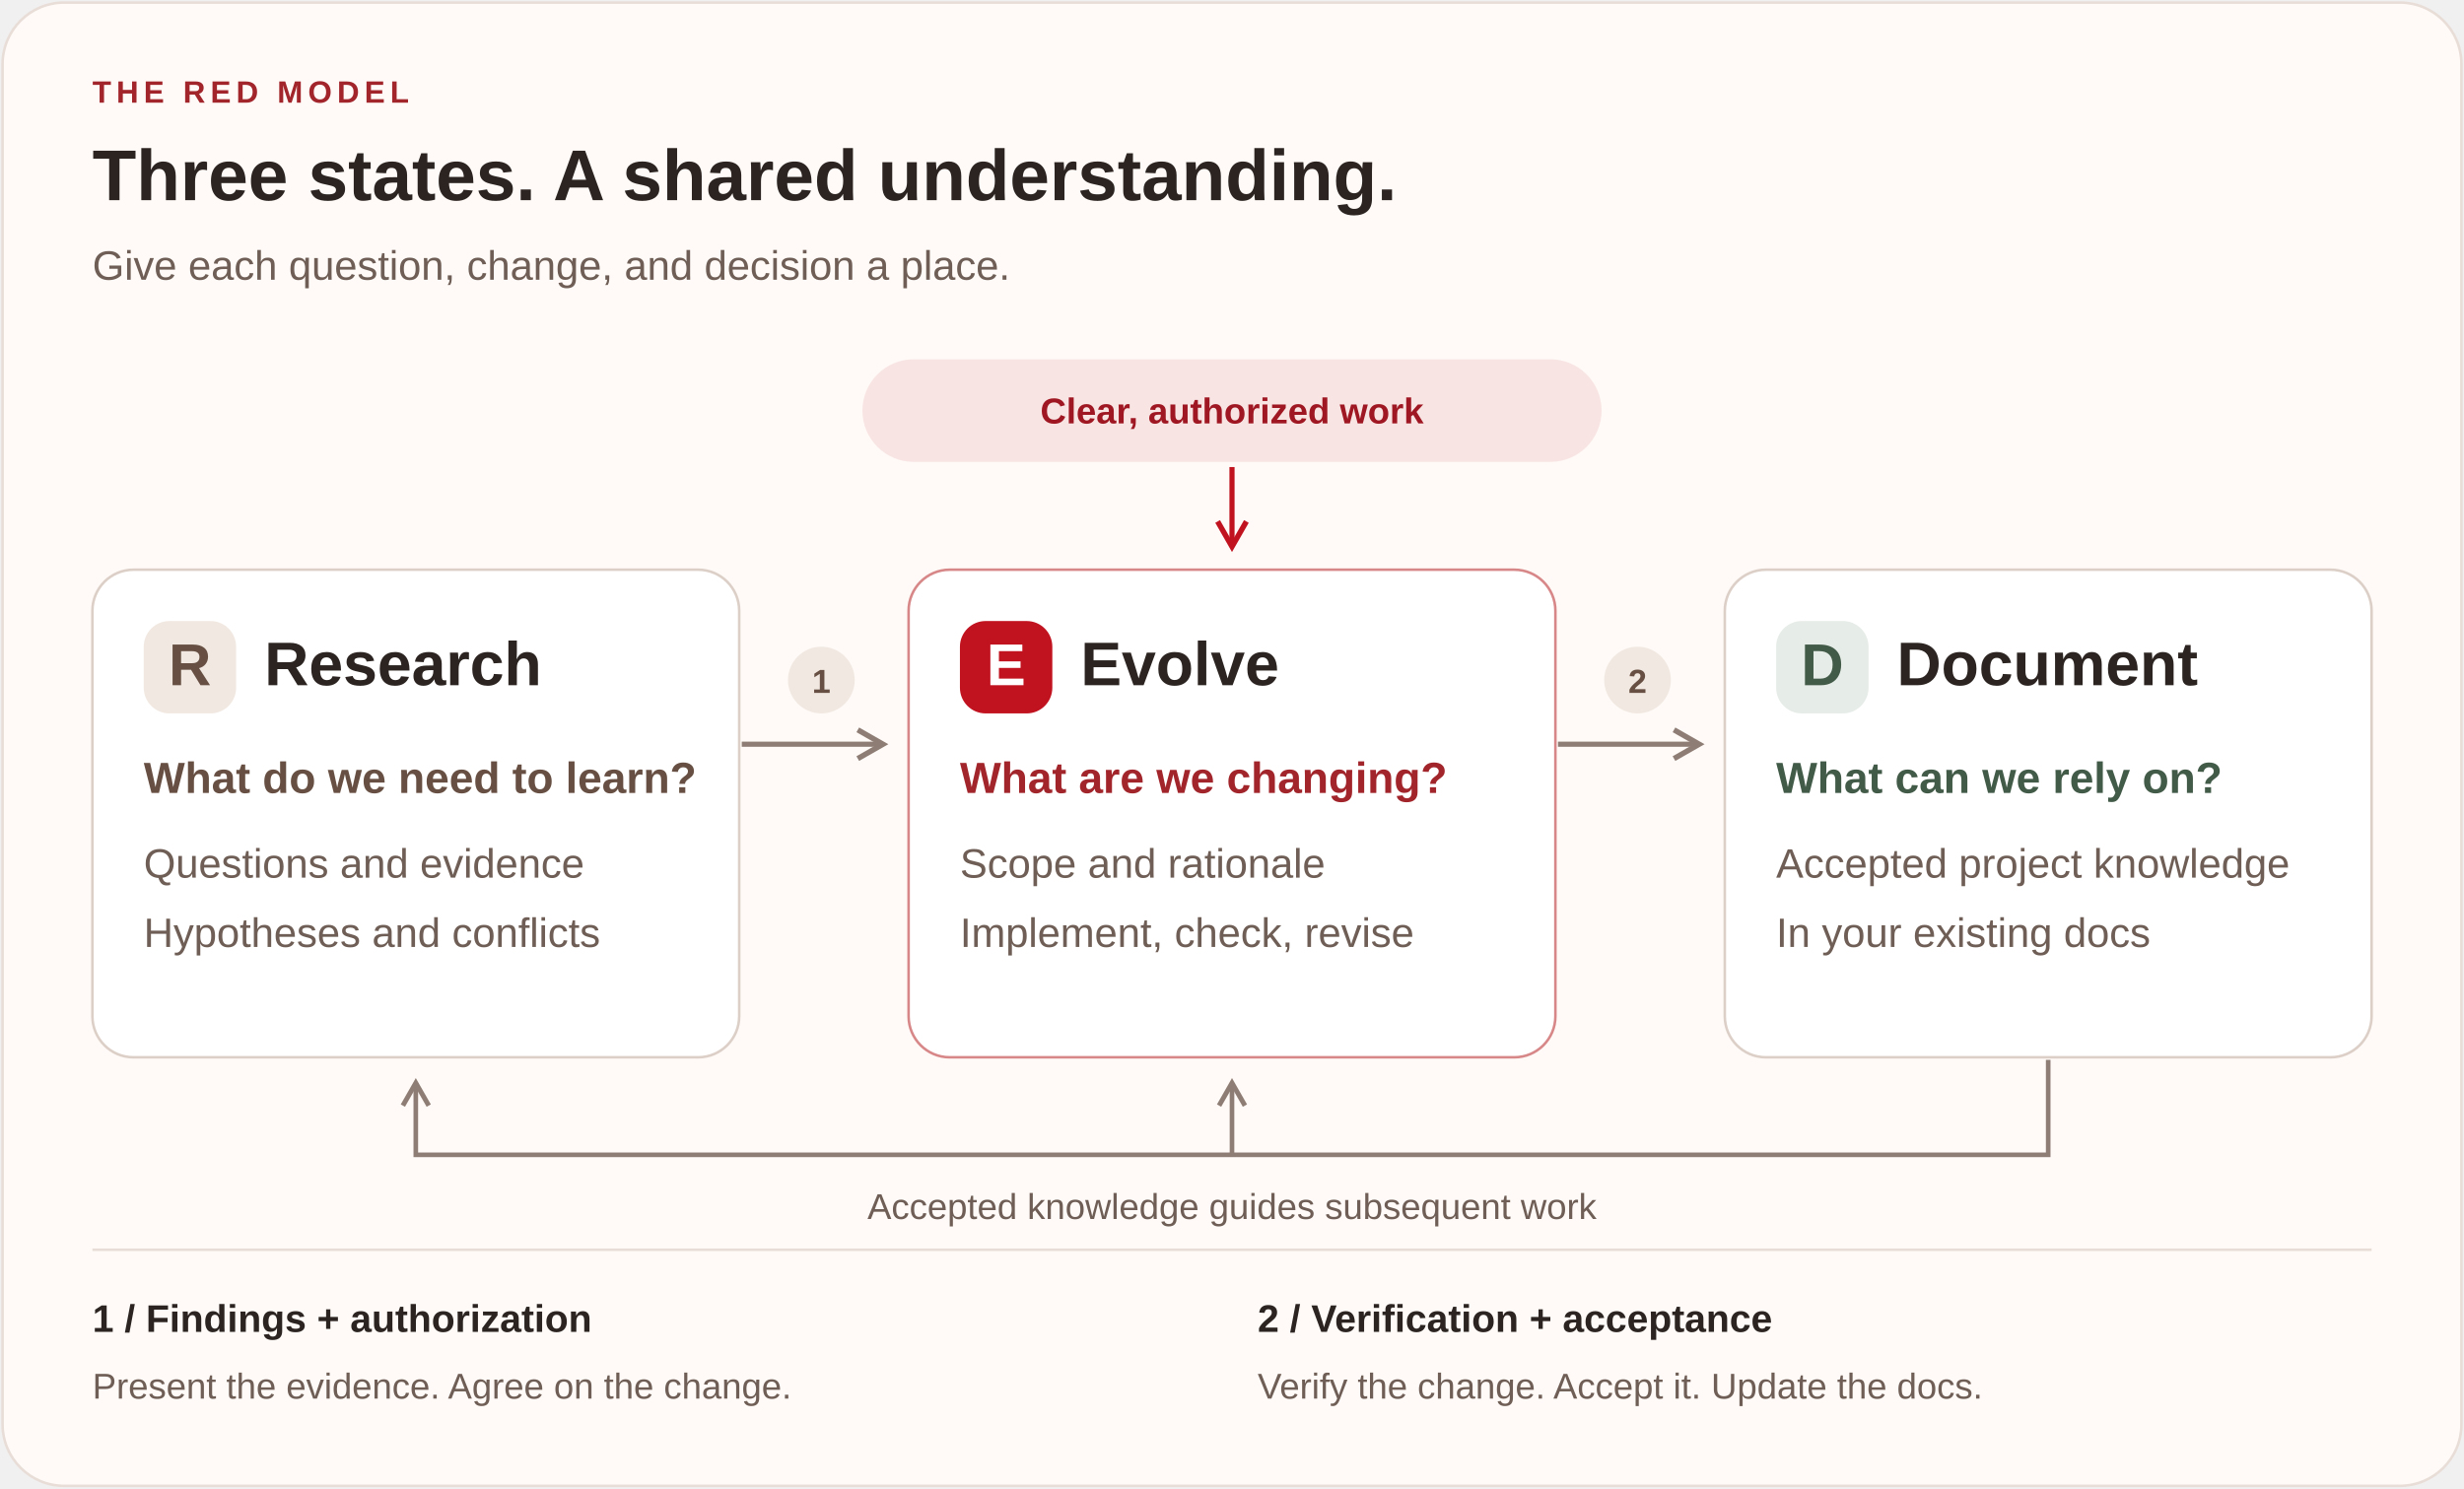
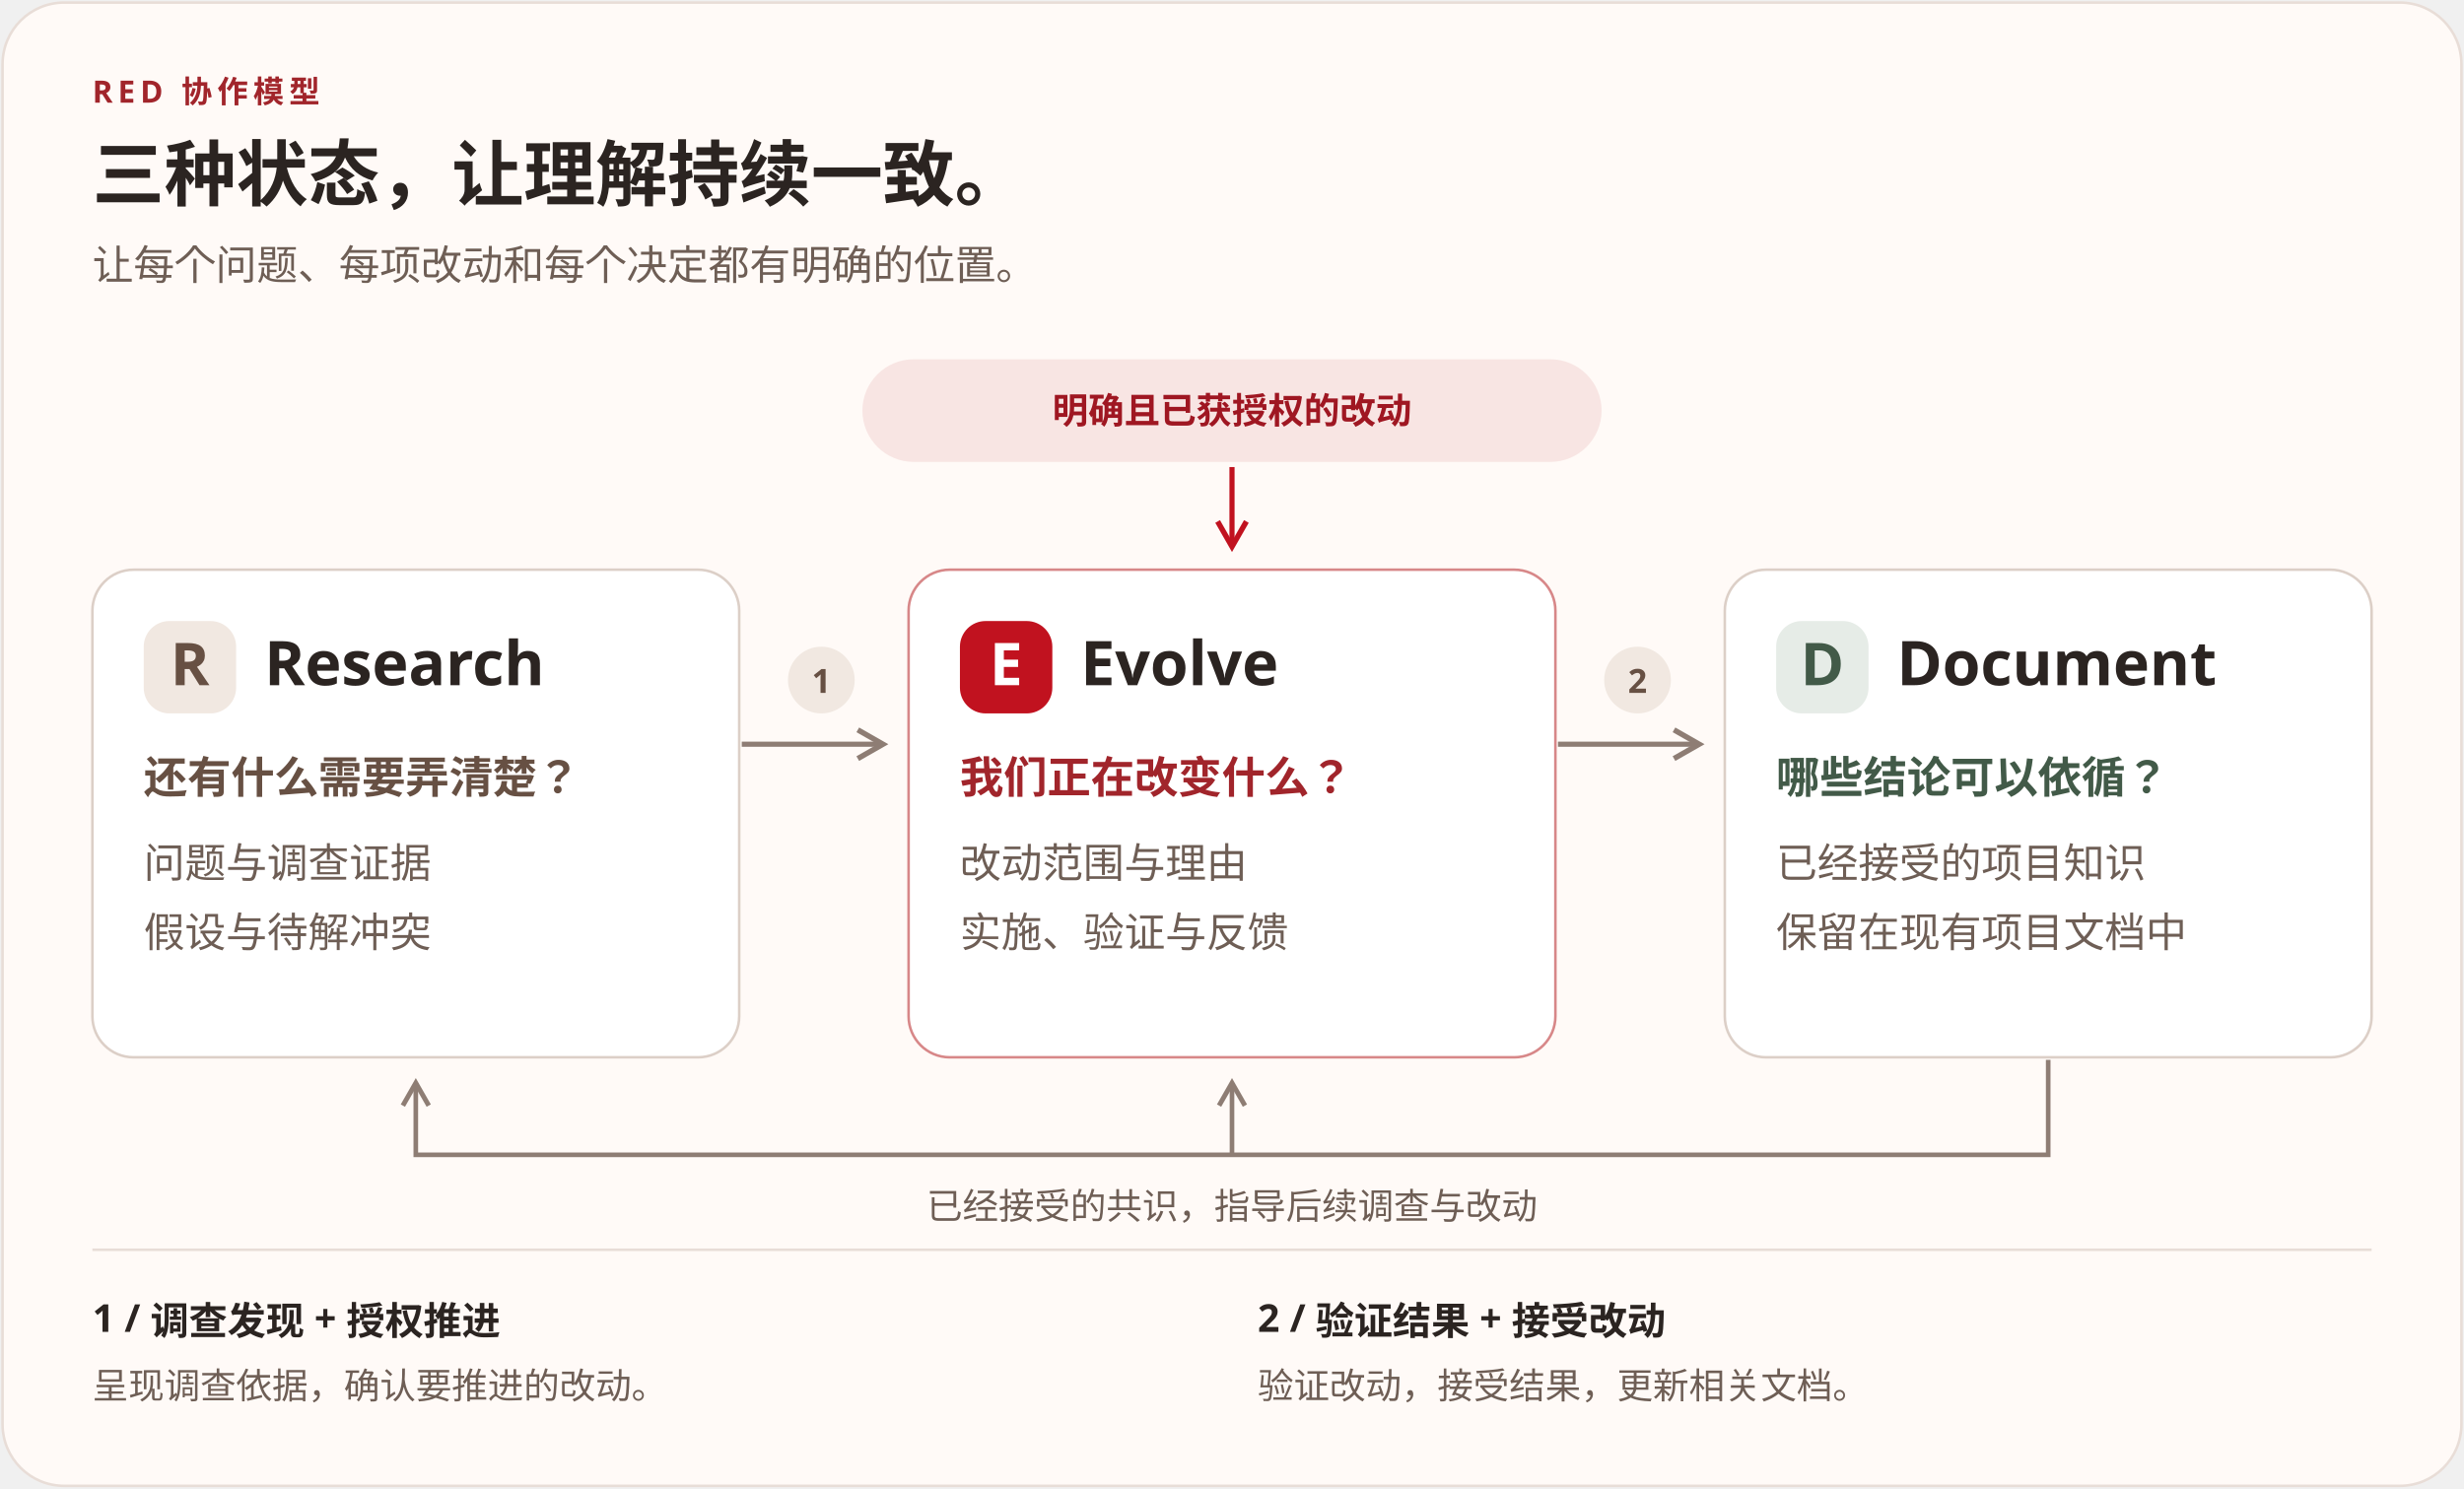
<svg xmlns="http://www.w3.org/2000/svg" width="960" height="580" viewBox="0 0 960 580" role="img" aria-labelledby="title desc">
  <defs>
    <marker id="arrow" viewBox="0 0 10 10" refX="8" refY="5" markerWidth="7" markerHeight="7" orient="auto">
      <path d="M1 1l7 4-7 4" fill="none" stroke="#8e7d74" stroke-width="1.5" />
    </marker>
    <marker id="red-arrow" viewBox="0 0 10 10" refX="8" refY="5" markerWidth="7" markerHeight="7" orient="auto">
      <path d="M1 1l7 4-7 4" fill="none" stroke="#c1121f" stroke-width="1.5" />
    </marker>
  </defs>
  <rect x="1" y="1" width="958" height="578" rx="24" fill="#fffaf7" stroke="#e8ddd7" />
-   <g font-family="Segoe UI, Arial, sans-serif">
-     <text x="36" y="40" font-size="12" font-weight="700" letter-spacing="2" fill="#a1252b">THE RED MODEL</text>
-     <text x="36" y="78" font-size="28" font-weight="700" fill="#2b2421">Three states. A shared understanding.</text>
-     <text x="36" y="109" font-size="16" fill="#6e5e55">Give each question, change, and decision a place.</text>
+   <g font-family="Microsoft YaHei, Segoe UI, sans-serif">
+     <text x="36" y="40" font-size="12" font-weight="700" letter-spacing="2" fill="#a1252b">RED 协作模型</text>
+     <text x="36" y="78" font-size="28" font-weight="700" fill="#2b2421">三种状态，让理解持续一致。</text>
+     <text x="36" y="109" font-size="16" fill="#6e5e55">让每个问题、每项改动和每个决定都有明确的位置。</text>
    <rect x="336" y="140" width="288" height="40" rx="20" fill="#f8e5e3" />
-     <text x="480" y="165" text-anchor="middle" font-size="14" font-weight="600" fill="#9f1722">Clear, authorized work</text>
+     <text x="480" y="165" text-anchor="middle" font-size="14" font-weight="600" fill="#9f1722">明确且已获授权的改动</text>
    <path d="M480 182v31" fill="none" stroke="#c1121f" stroke-width="2" marker-end="url(#red-arrow)" />
    <rect x="36" y="222" width="252" height="190" rx="16" fill="#ffffff" stroke="#dccfc7" />
    <rect x="354" y="222" width="252" height="190" rx="16" fill="#ffffff" stroke="#d78788" />
    <rect x="672" y="222" width="252" height="190" rx="16" fill="#ffffff" stroke="#dccfc7" />
    <rect x="56" y="242" width="36" height="36" rx="10" fill="#f1e8e1" />
    <text x="74" y="267" text-anchor="middle" font-size="23" font-weight="700" fill="#675043">R</text>
    <text x="103" y="267" font-size="24" font-weight="700" fill="#2b2421">Research</text>
-     <text x="56" y="309" font-size="17" font-weight="600" fill="#675043">What do we need to learn?</text>
-     <text x="56" y="342" font-size="16" fill="#6e5e55">Questions and evidence</text>
-     <text x="56" y="369" font-size="16" fill="#6e5e55">Hypotheses and conflicts</text>
+     <text x="56" y="309" font-size="17" font-weight="600" fill="#675043">还有什么需要弄清楚？</text>
+     <text x="56" y="342" font-size="16" fill="#6e5e55">问题与调查证据</text>
+     <text x="56" y="369" font-size="16" fill="#6e5e55">假设与待解冲突</text>
    <rect x="374" y="242" width="36" height="36" rx="10" fill="#c1121f" />
    <text x="392" y="267" text-anchor="middle" font-size="23" font-weight="700" fill="#ffffff">E</text>
    <text x="421" y="267" font-size="24" font-weight="700" fill="#2b2421">Evolve</text>
-     <text x="374" y="309" font-size="17" font-weight="600" fill="#a1252b">What are we changing?</text>
-     <text x="374" y="342" font-size="16" fill="#6e5e55">Scope and rationale</text>
-     <text x="374" y="369" font-size="16" fill="#6e5e55">Implement, check, revise</text>
+     <text x="374" y="309" font-size="17" font-weight="600" fill="#a1252b">我们正在改变什么？</text>
+     <text x="374" y="342" font-size="16" fill="#6e5e55">改动范围与理由</text>
+     <text x="374" y="369" font-size="16" fill="#6e5e55">实施、验证与反馈</text>
    <rect x="692" y="242" width="36" height="36" rx="10" fill="#e6ece7" />
    <text x="710" y="267" text-anchor="middle" font-size="23" font-weight="700" fill="#425a48">D</text>
    <text x="739" y="267" font-size="24" font-weight="700" fill="#2b2421">Document</text>
-     <text x="692" y="309" font-size="17" font-weight="600" fill="#425a48">What can we rely on?</text>
-     <text x="692" y="342" font-size="16" fill="#6e5e55">Accepted project knowledge</text>
-     <text x="692" y="369" font-size="16" fill="#6e5e55">In your existing docs</text>
+     <text x="692" y="309" font-size="17" font-weight="600" fill="#425a48">哪些结论可以依循？</text>
+     <text x="692" y="342" font-size="16" fill="#6e5e55">已经接受的项目知识</text>
+     <text x="692" y="369" font-size="16" fill="#6e5e55">保留在现有项目文档中</text>
    <path d="M289 290h55" stroke="#8e7d74" stroke-width="2" marker-end="url(#arrow)" />
    <path d="M607 290h55" stroke="#8e7d74" stroke-width="2" marker-end="url(#arrow)" />
    <circle cx="320" cy="265" r="13" fill="#f1e8e1" />
    <text x="320" y="270" text-anchor="middle" font-size="13" font-weight="700" fill="#675043">1</text>
    <circle cx="638" cy="265" r="13" fill="#f1e8e1" />
    <text x="638" y="270" text-anchor="middle" font-size="13" font-weight="700" fill="#675043">2</text>
    <path d="M798 413v37H162v-28" fill="none" stroke="#8e7d74" stroke-width="1.8" marker-end="url(#arrow)" />
    <path d="M480 450v-28" fill="none" stroke="#8e7d74" stroke-width="1.8" marker-end="url(#arrow)" />
-     <text x="480" y="475" text-anchor="middle" font-size="14" fill="#6e5e55">Accepted knowledge guides subsequent work</text>
+     <text x="480" y="475" text-anchor="middle" font-size="14" fill="#6e5e55">已经接受的共识，指导后续调查与改动</text>
    <path d="M36 487h888" stroke="#e8ddd7" />
-     <text x="36" y="519" font-size="15" font-weight="600" fill="#2b2421">1 / Findings + authorization</text>
-     <text x="36" y="545" font-size="14" fill="#6e5e55">Present the evidence. Agree on the change.</text>
-     <text x="490" y="519" font-size="15" font-weight="600" fill="#2b2421">2 / Verification + acceptance</text>
-     <text x="490" y="545" font-size="14" fill="#6e5e55">Verify the change. Accept it. Update the docs.</text>
+     <text x="36" y="519" font-size="15" font-weight="600" fill="#2b2421">1 / 调查发现 + 授权推进</text>
+     <text x="36" y="545" font-size="14" fill="#6e5e55">呈现调查依据，确认要推进的改动。</text>
+     <text x="490" y="519" font-size="15" font-weight="600" fill="#2b2421">2 / 验证结果 + 接受改动</text>
+     <text x="490" y="545" font-size="14" fill="#6e5e55">验证改动，接受结果，更新相关文档。</text>
  </g>
</svg>
